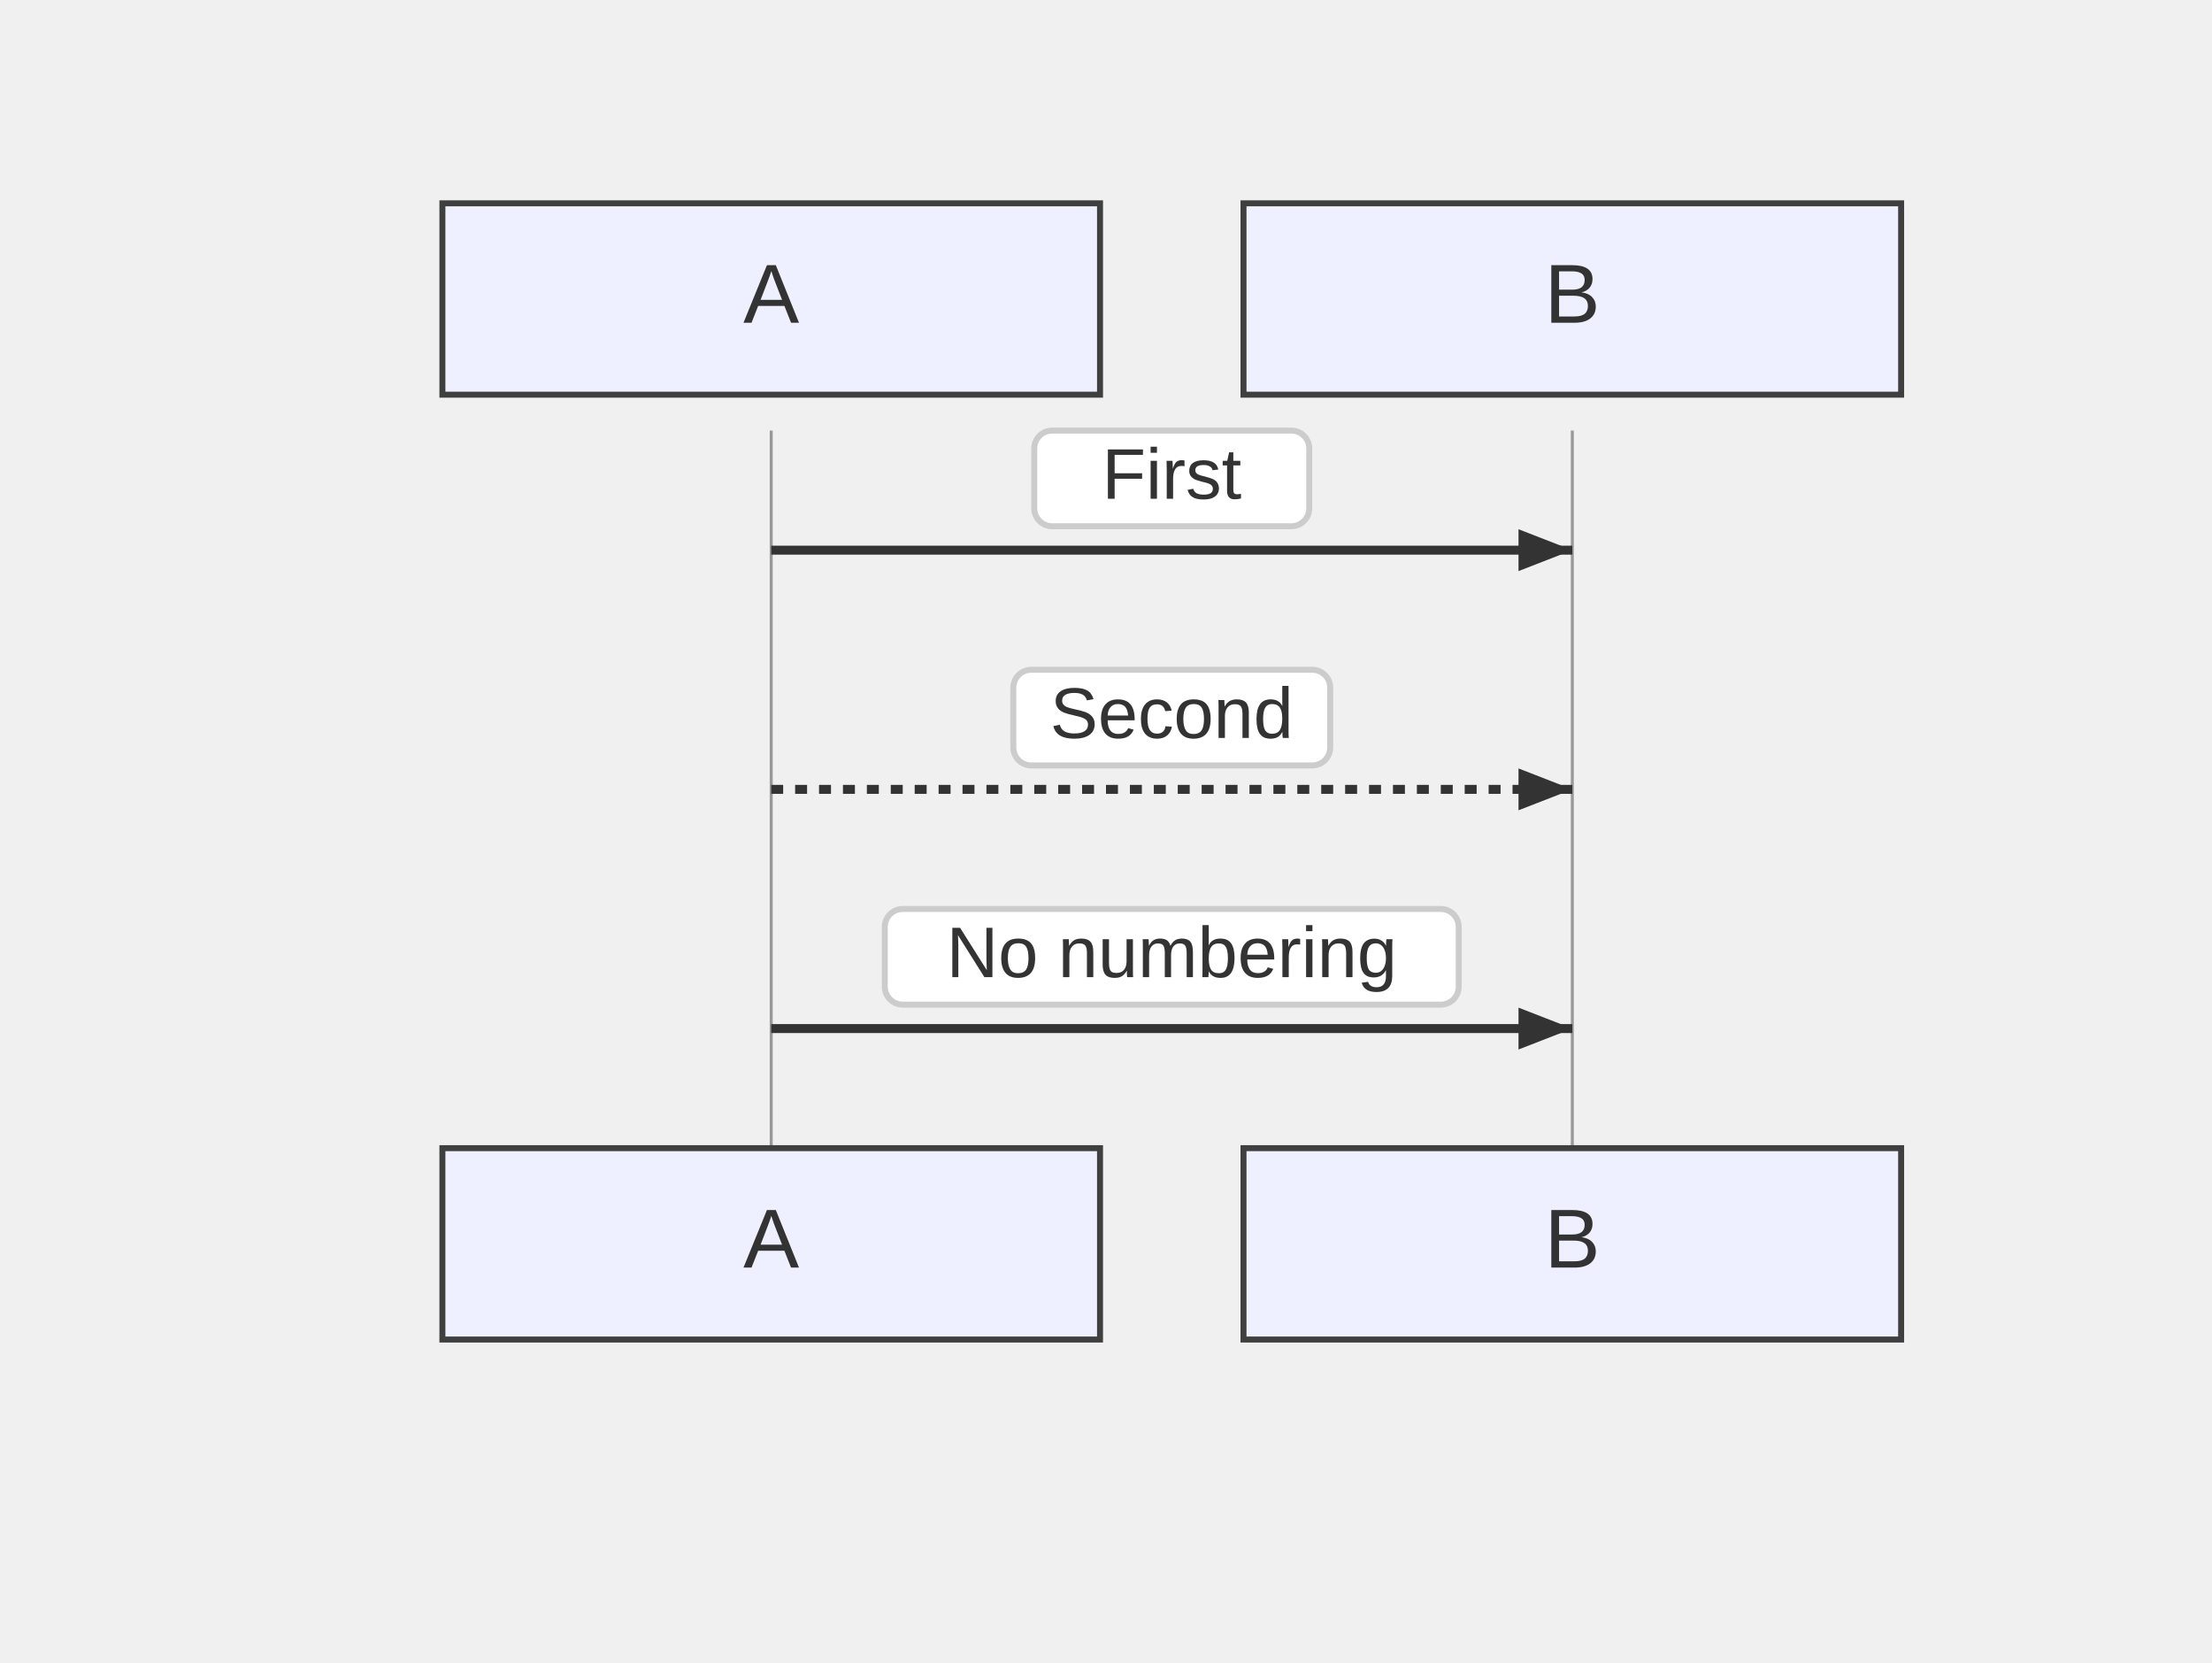
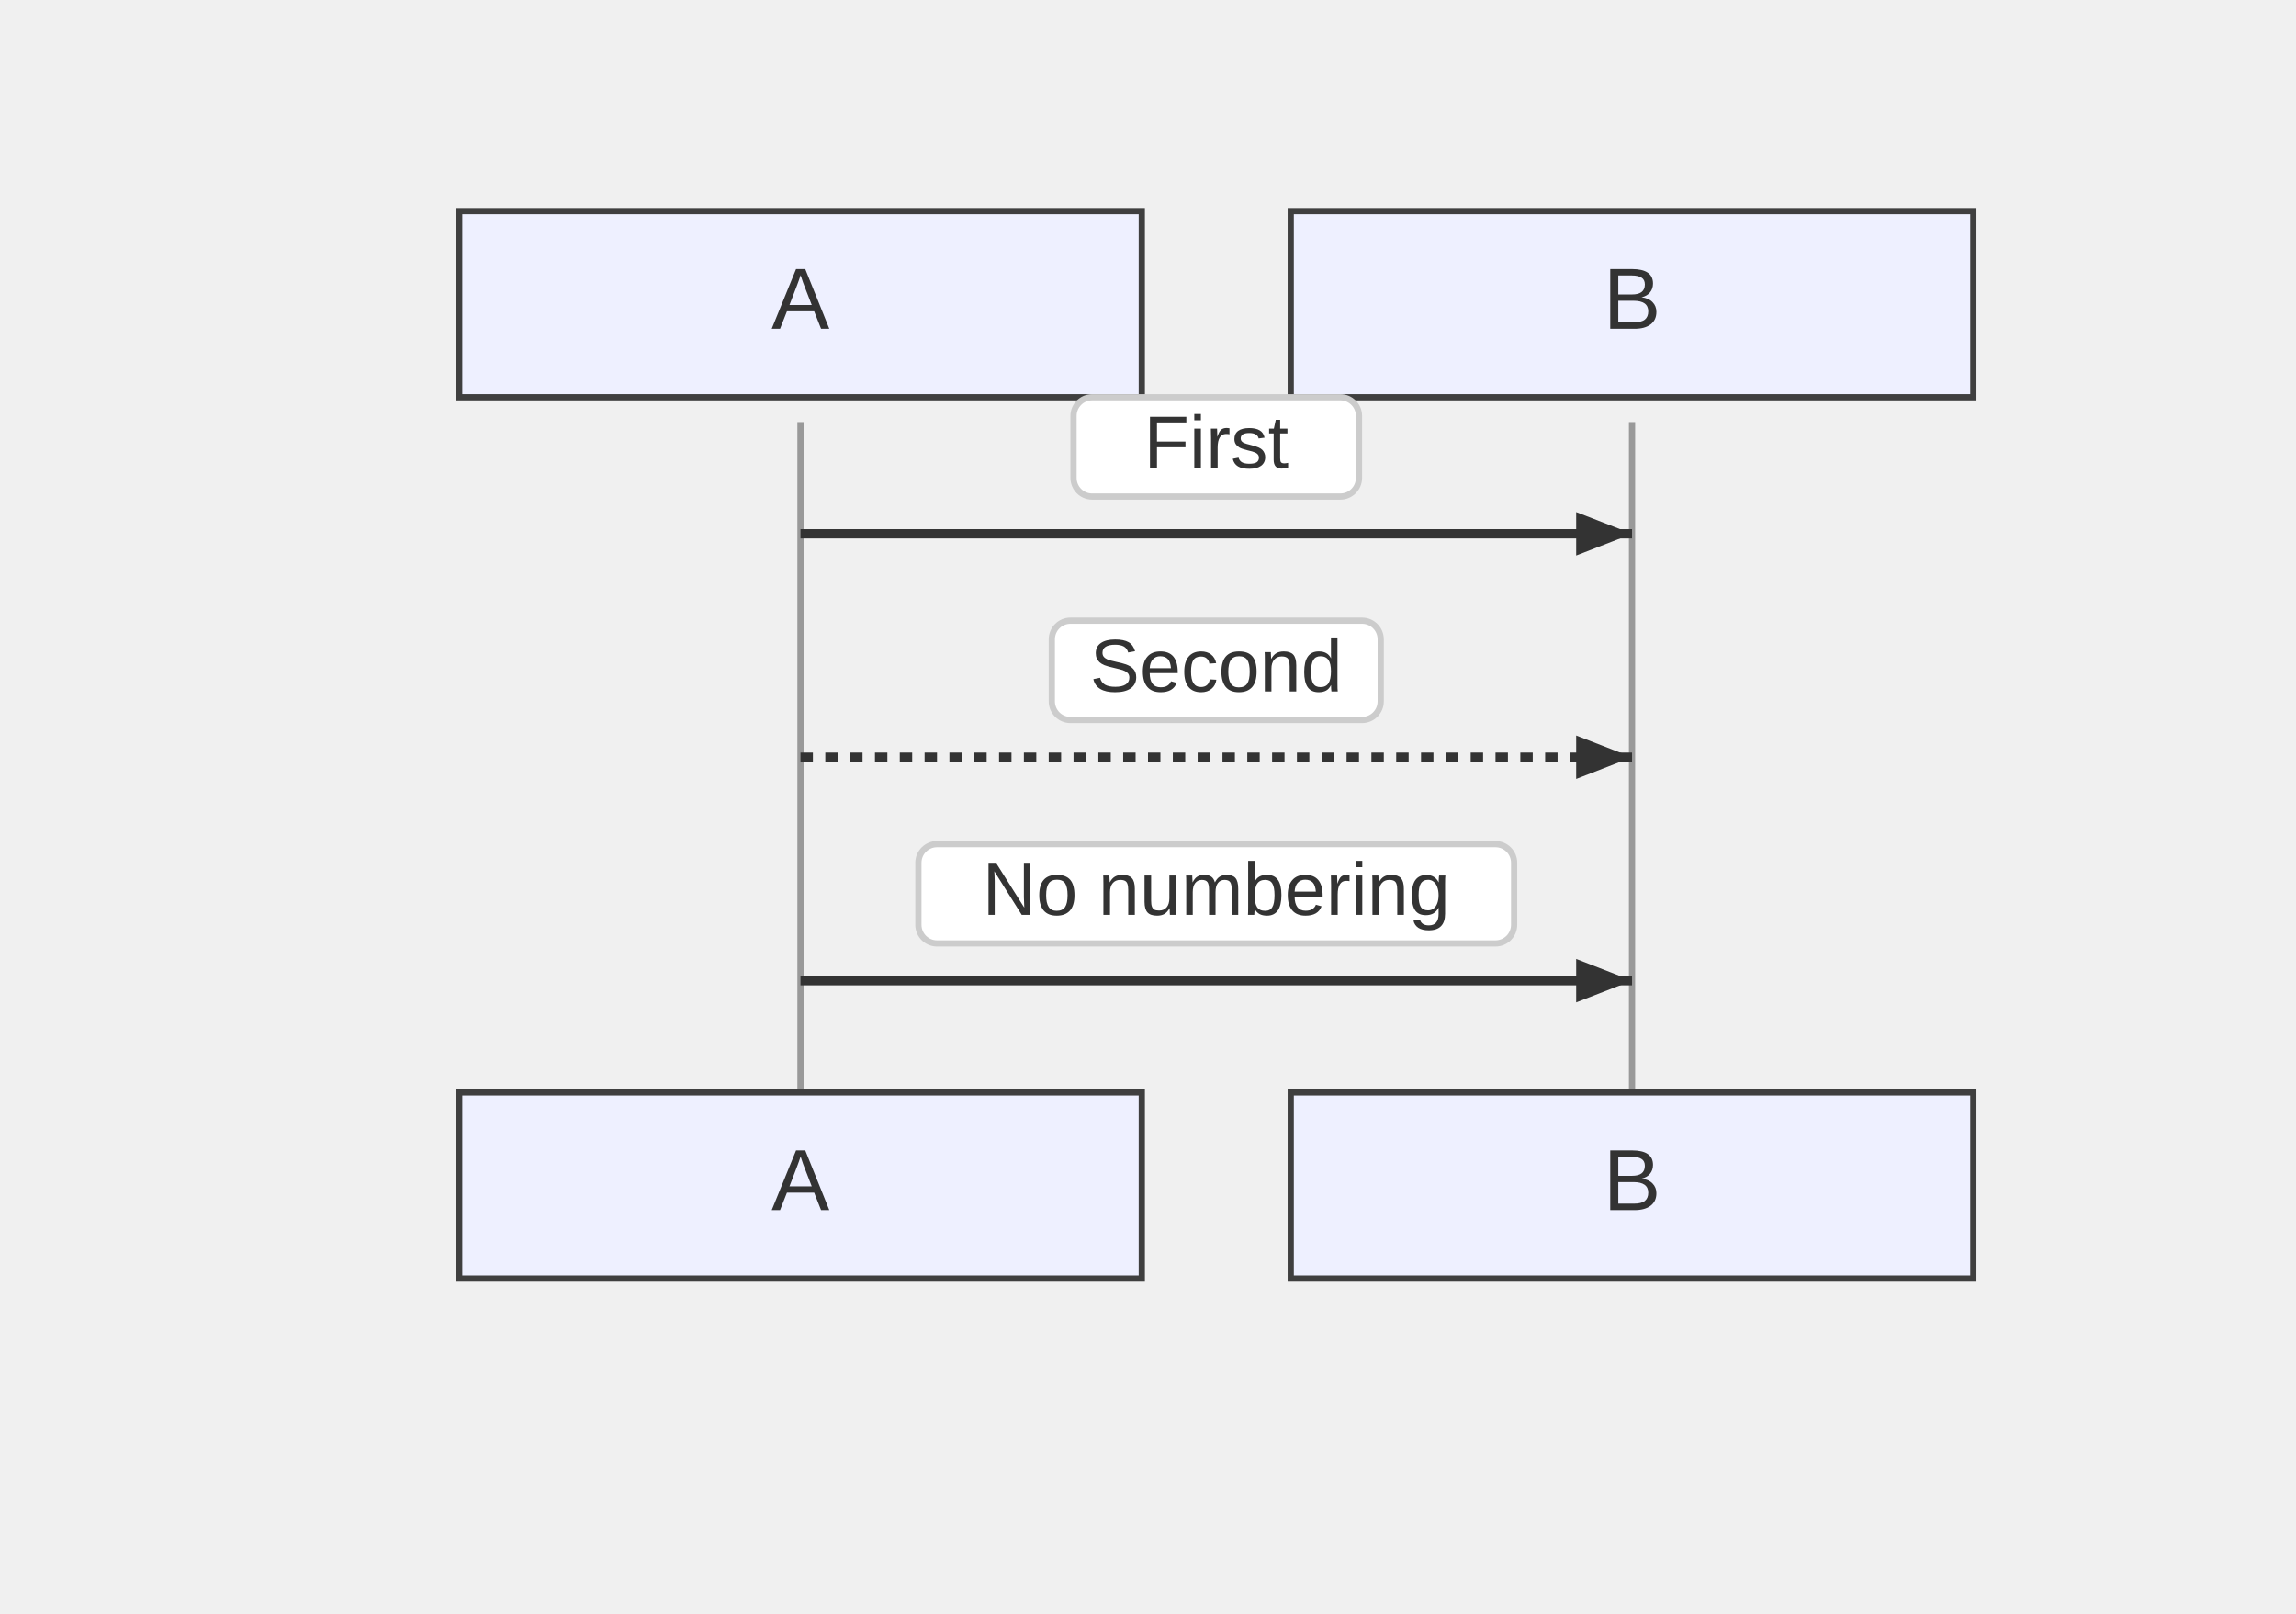
- <svg xmlns="http://www.w3.org/2000/svg" width="370" height="278" viewBox="-50 -10 370 278">
+ <svg xmlns="http://www.w3.org/2000/svg" width="370" height="260" viewBox="-50 -10 370 260">
  <style>
    .node-shape { fill: #eef0ff; stroke: #3f3f3f; stroke-width: 1px; }
    .node-label { fill: #333; font-family: Arial, sans-serif; font-size: 14px; }
    .edge-path { stroke: #555555; stroke-width: 2px; fill: none; }
    .edge-label-bg { fill: rgba(232,232,232, 0.8); opacity: 0.5; }
    .edge-label-text { fill: #333; font-family: Arial, sans-serif; font-size: 12px; }

    /* Cluster (flowchart + sequence blocks) */
    .cluster-bg { fill: #ffffde; }
    .cluster-border { fill: none; stroke: #aaaa33; stroke-width: 1px; }
    .cluster-title-bg { fill: rgba(255,255,255,0.8); }
    .cluster-label-text { fill: #333; font-family: Arial, sans-serif; font-size: 12px; }

    /* Notes */
    .note { fill: #fff5ad; stroke: #aaaa33; stroke-width: 1px; }
    .note-text { fill: #333; font-family: Arial, sans-serif; font-size: 12px; }

    /* Sequence-specific add-ons (safe for flowcharts too) */
    .actor-rect { fill: #eaeaea; stroke: #666; stroke-width: 1.5px; }
    .actor-label { fill: #111; font-family: Arial, sans-serif; font-size: 16px; }
-     .lifeline { stroke: #999; stroke-width: 0.5px; }
+     .lifeline { stroke: #999; stroke-width: 1px; }
    .activation { fill: #f4f4f4; stroke: #666; stroke-width: 1px; }
    .msg-line { stroke: #333; stroke-width: 1.5px; fill: none; }
    .msg-line.dotted { stroke-dasharray: 2 2; }
    .msg-line.thick { stroke-width: 3px; }
    .msg-label { fill: #333; font-family: Arial, sans-serif; font-size: 12px; dominant-baseline: middle; }
    .msg-label-bg { fill: #ffffff; stroke: #cccccc; stroke-width: 1px; rx: 3; }
  </style>
  <g class="actor" transform="translate(24,24)">
-     <rect class="node-shape" width="110" height="32" rx="0" />
-     <text class="node-label" x="55" y="16" text-anchor="middle" dominant-baseline="middle">A</text>
+     <rect class="node-shape" width="110" height="30" rx="0" />
+     <text class="node-label" x="55" y="15" text-anchor="middle" dominant-baseline="middle">A</text>
  </g>
  <g class="actor" transform="translate(158,24)">
-     <rect class="node-shape" width="110" height="32" rx="0" />
-     <text class="node-label" x="55" y="16" text-anchor="middle" dominant-baseline="middle">B</text>
+     <rect class="node-shape" width="110" height="30" rx="0" />
+     <text class="node-label" x="55" y="15" text-anchor="middle" dominant-baseline="middle">B</text>
  </g>
-   <line class="lifeline" x1="79" y1="62" x2="79" y2="182" />
-   <line class="lifeline" x1="213" y1="62" x2="213" y2="182" />
-   <path class="msg-line solid" d="M 79 82 L 213 82" />
-   <path d="M213,82 L204,85.5 L204,78.5 Z" fill="#333" />
-   <rect class="msg-label-bg" x="123" y="62" width="46" height="16" rx="3" />
-   <text class="msg-label" x="146" y="70" text-anchor="middle">First</text>
-   <path class="msg-line dotted" d="M 79 122 L 213 122" />
-   <path d="M213,122 L204,125.5 L204,118.5 Z" fill="#333" />
-   <rect class="msg-label-bg" x="119.5" y="102" width="53" height="16" rx="3" />
-   <text class="msg-label" x="146" y="110" text-anchor="middle">Second</text>
-   <path class="msg-line solid" d="M 79 162 L 213 162" />
-   <path d="M213,162 L204,165.5 L204,158.5 Z" fill="#333" />
-   <rect class="msg-label-bg" x="98" y="142" width="96" height="16" rx="3" />
-   <text class="msg-label" x="146" y="150" text-anchor="middle">No numbering</text>
-   <g class="actor" transform="translate(24,182)">
-     <rect class="node-shape" width="110" height="32" rx="0" />
-     <text class="node-label" x="55" y="16" text-anchor="middle" dominant-baseline="middle">A</text>
+   <line class="lifeline" x1="79" y1="58" x2="79" y2="166" />
+   <line class="lifeline" x1="213" y1="58" x2="213" y2="166" />
+   <path class="msg-line solid" d="M 79 76 L 213 76" />
+   <path d="M213,76 L204,79.5 L204,72.5 Z" fill="#333" />
+   <rect class="msg-label-bg" x="123" y="54" width="46" height="16" rx="3" />
+   <text class="msg-label" x="146" y="62" text-anchor="middle">First</text>
+   <path class="msg-line dotted" d="M 79 112 L 213 112" />
+   <path d="M213,112 L204,115.5 L204,108.5 Z" fill="#333" />
+   <rect class="msg-label-bg" x="119.5" y="90" width="53" height="16" rx="3" />
+   <text class="msg-label" x="146" y="98" text-anchor="middle">Second</text>
+   <path class="msg-line solid" d="M 79 148 L 213 148" />
+   <path d="M213,148 L204,151.5 L204,144.5 Z" fill="#333" />
+   <rect class="msg-label-bg" x="98" y="126" width="96" height="16" rx="3" />
+   <text class="msg-label" x="146" y="134" text-anchor="middle">No numbering</text>
+   <g class="actor" transform="translate(24,166)">
+     <rect class="node-shape" width="110" height="30" rx="0" />
+     <text class="node-label" x="55" y="15" text-anchor="middle" dominant-baseline="middle">A</text>
  </g>
-   <g class="actor" transform="translate(158,182)">
-     <rect class="node-shape" width="110" height="32" rx="0" />
-     <text class="node-label" x="55" y="16" text-anchor="middle" dominant-baseline="middle">B</text>
+   <g class="actor" transform="translate(158,166)">
+     <rect class="node-shape" width="110" height="30" rx="0" />
+     <text class="node-label" x="55" y="15" text-anchor="middle" dominant-baseline="middle">B</text>
  </g>
</svg>
